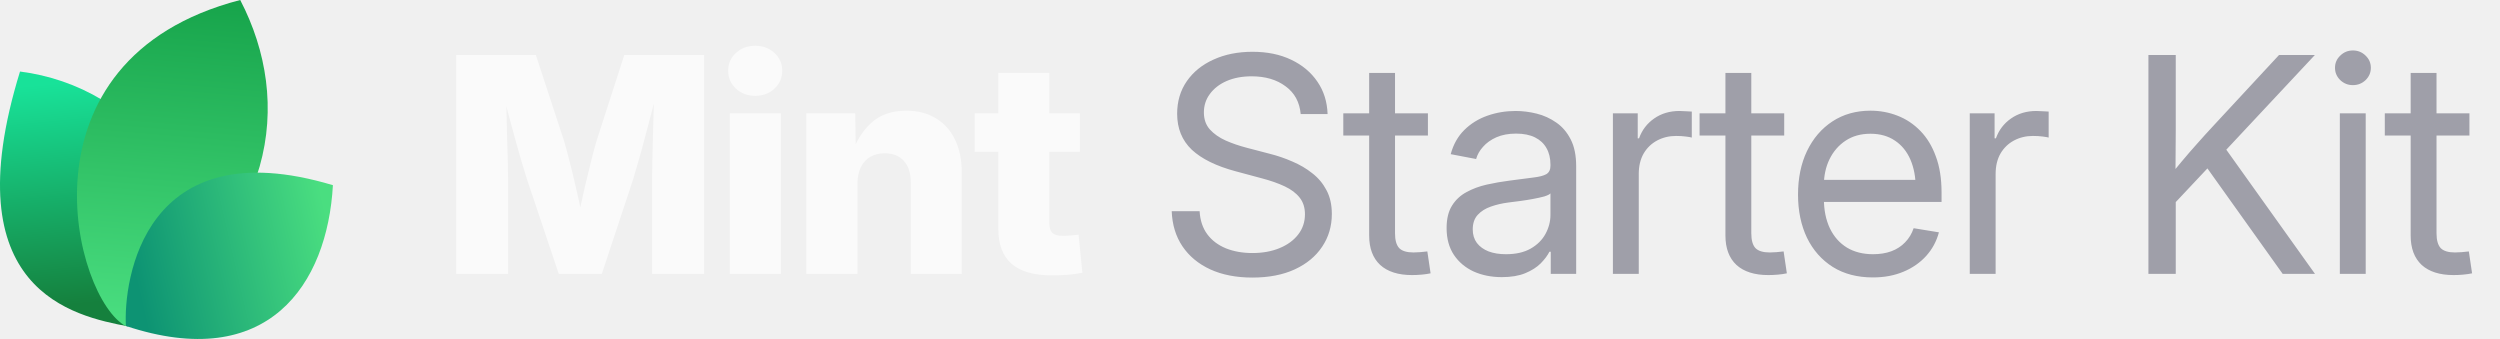
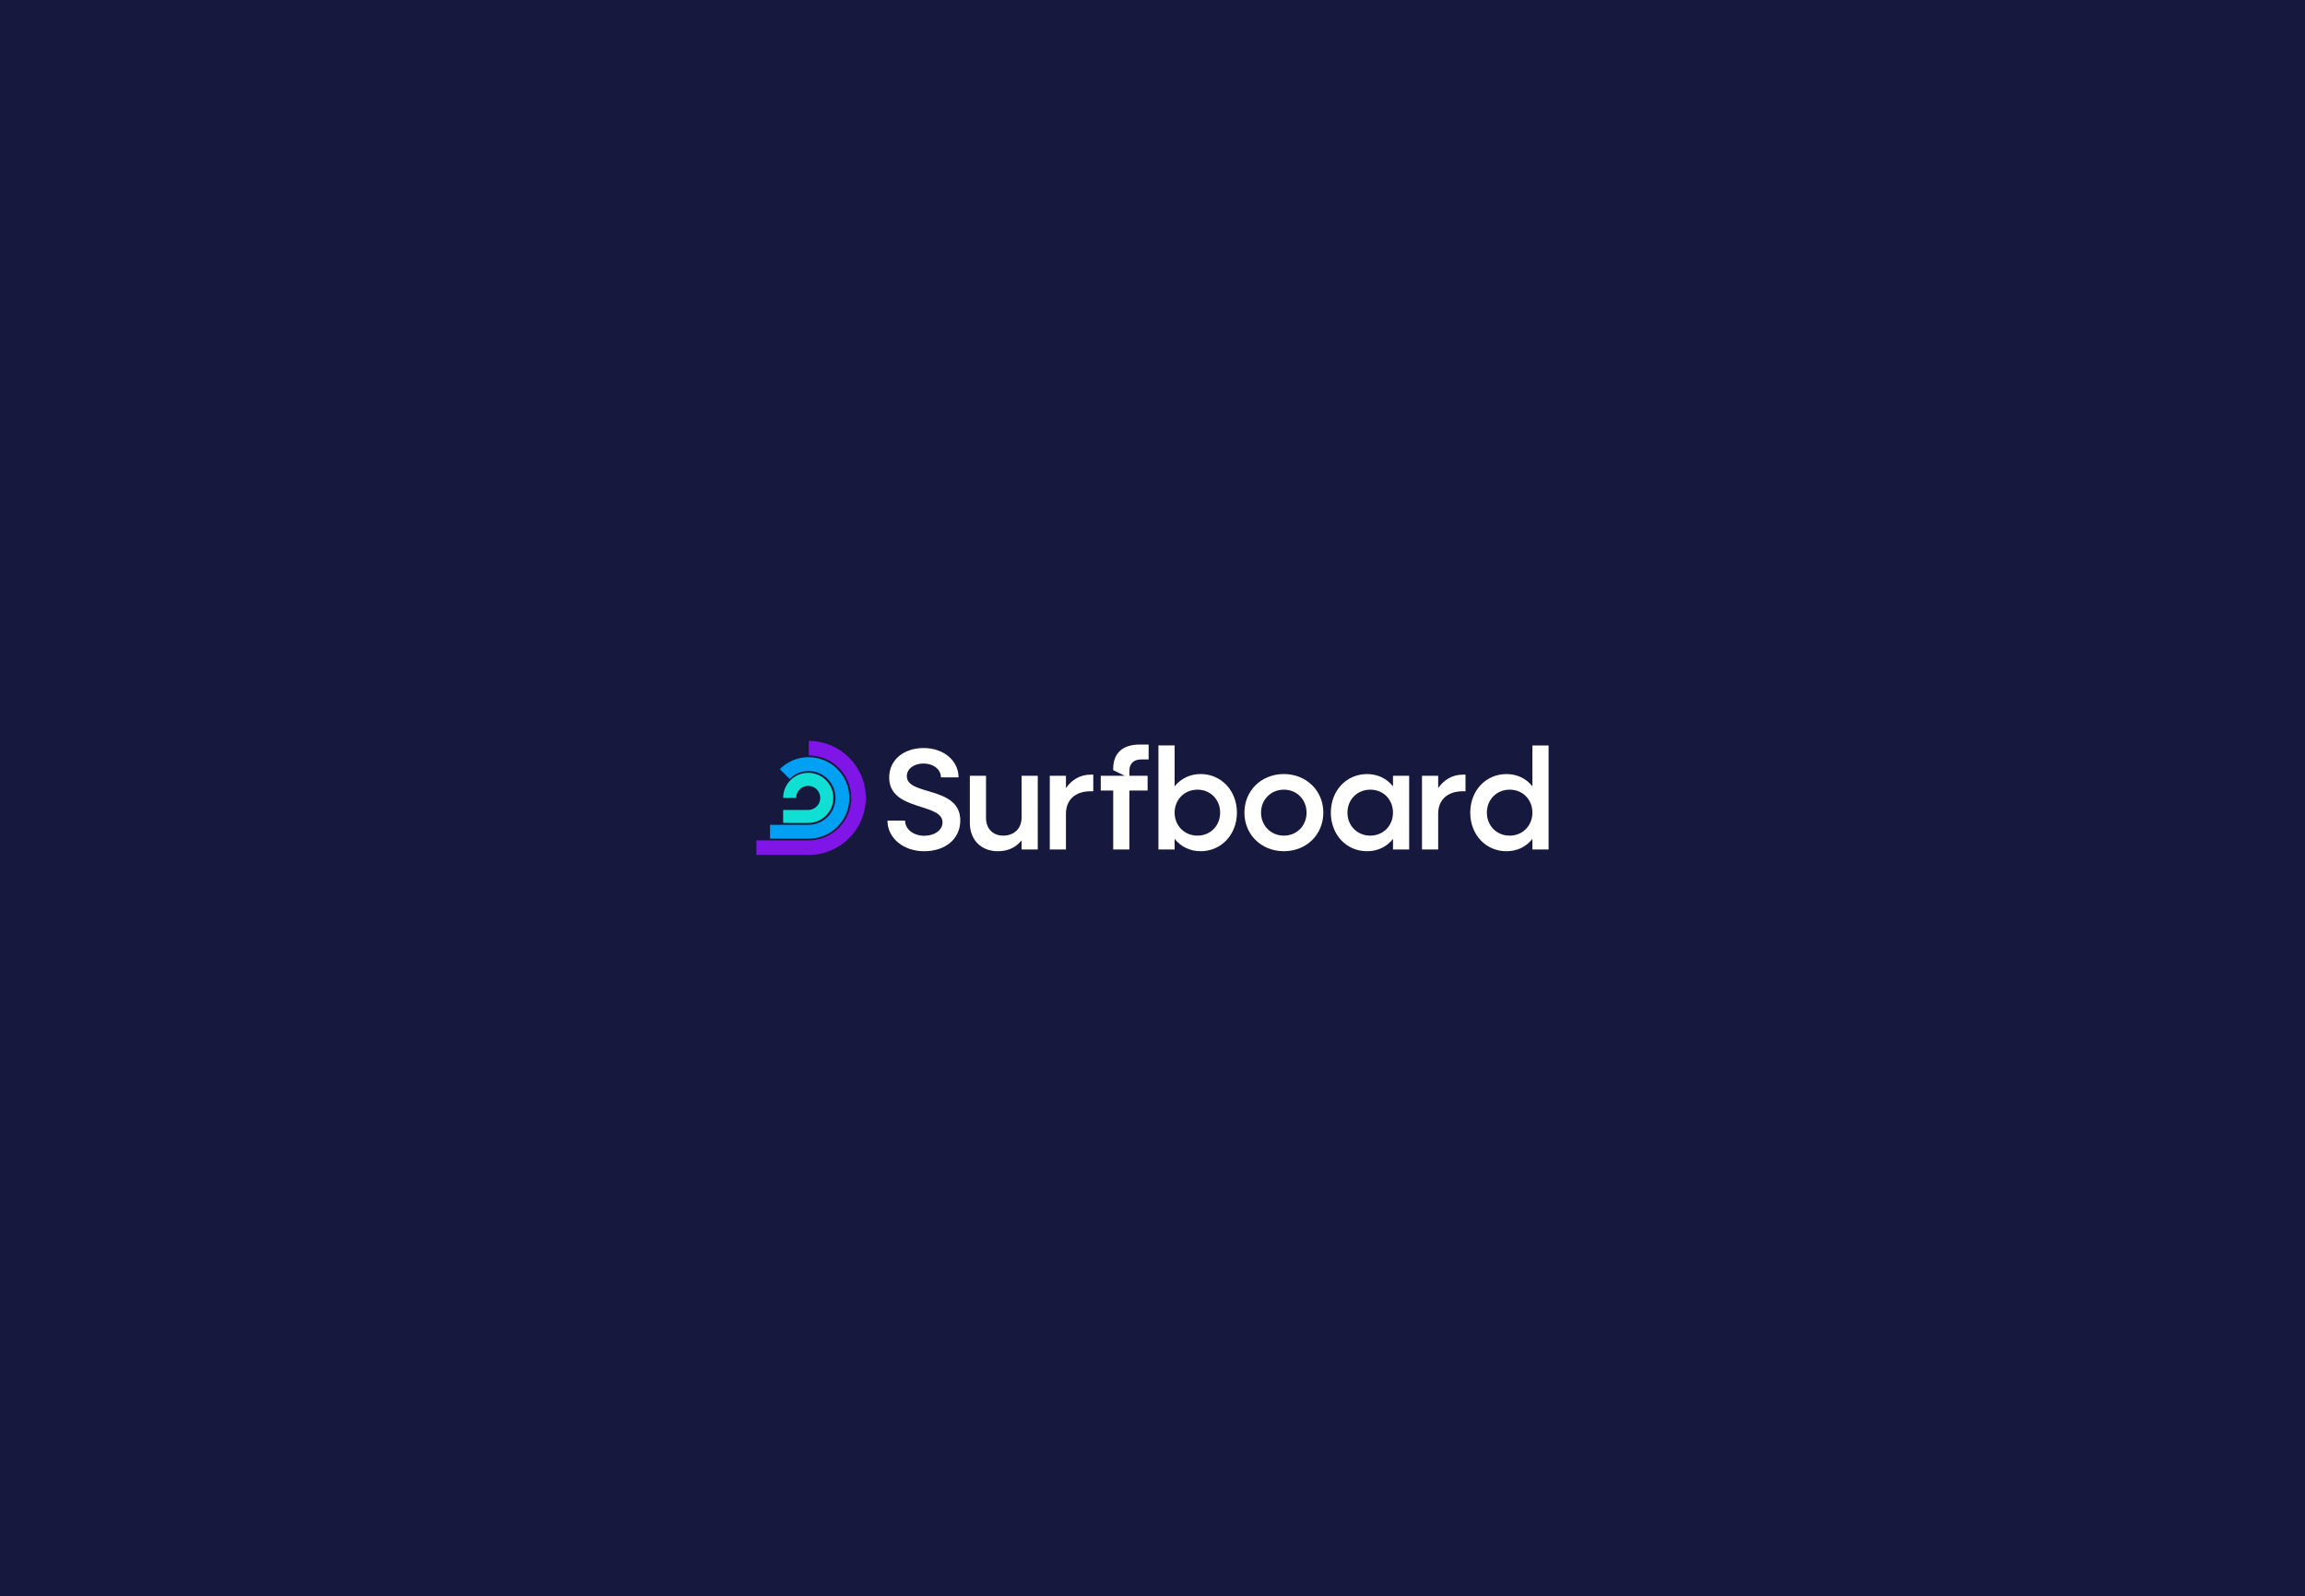
- <svg xmlns="http://www.w3.org/2000/svg" width="177" height="24" viewBox="0 0 177 24" fill="none">
-   <path d="M9.061 23.108C5.268 22.377 -3.391 20.627 1.417 5.064C9.634 6.099 16.973 14.064 9.061 23.108Z" fill="url(#paint0_linear_17557_2145)" />
-   <path d="M8.919 23.094C5.276 21.222 0.784 4.209 17.007 0C20.757 7.193 19.621 16.545 8.919 23.094Z" fill="url(#paint1_linear_17557_2145)" />
-   <path d="M8.914 23.079C8.735 19.882 10.159 9.085 23.57 13.111C23.181 20.123 18.984 26.418 8.914 23.079Z" fill="url(#paint2_linear_17557_2145)" />
-   <path d="M32.301 19.392V3.894H37.938L39.925 9.948C40.036 10.315 40.164 10.787 40.31 11.362C40.462 11.938 40.611 12.552 40.757 13.204C40.91 13.855 41.048 14.483 41.173 15.086C41.305 15.682 41.412 16.192 41.495 16.615H40.695C40.771 16.192 40.871 15.682 40.996 15.086C41.128 14.49 41.267 13.866 41.412 13.214C41.565 12.562 41.714 11.948 41.86 11.373C42.005 10.79 42.133 10.315 42.244 9.948L44.2 3.894H49.848V19.392H46.166V12.704C46.166 12.357 46.173 11.917 46.187 11.383C46.2 10.849 46.214 10.27 46.228 9.646C46.249 9.022 46.266 8.391 46.28 7.753C46.301 7.115 46.311 6.519 46.311 5.964H46.623C46.485 6.561 46.332 7.181 46.166 7.826C45.999 8.471 45.833 9.102 45.666 9.719C45.507 10.336 45.351 10.901 45.198 11.414C45.053 11.928 44.928 12.357 44.824 12.704L42.608 19.392H39.561L37.314 12.704C37.203 12.357 37.072 11.928 36.919 11.414C36.773 10.901 36.614 10.34 36.441 9.729C36.274 9.112 36.104 8.481 35.931 7.836C35.764 7.192 35.608 6.567 35.463 5.964H35.827C35.834 6.512 35.844 7.105 35.858 7.743C35.872 8.374 35.886 9.005 35.9 9.636C35.92 10.26 35.938 10.839 35.952 11.373C35.965 11.907 35.972 12.351 35.972 12.704V19.392H32.301ZM51.668 19.392V8.024H55.288V19.392H51.668ZM53.468 6.786C52.927 6.786 52.473 6.616 52.105 6.276C51.738 5.93 51.554 5.507 51.554 5.007C51.554 4.508 51.738 4.088 52.105 3.749C52.473 3.409 52.927 3.239 53.468 3.239C54.009 3.239 54.463 3.409 54.83 3.749C55.198 4.082 55.382 4.501 55.382 5.007C55.382 5.507 55.198 5.93 54.83 6.276C54.463 6.616 54.009 6.786 53.468 6.786ZM60.708 13.027V19.392H57.088V8.024H60.551L60.593 10.967H60.281C60.593 10.024 61.061 9.268 61.685 8.7C62.309 8.124 63.138 7.836 64.171 7.836C64.975 7.836 65.672 8.017 66.262 8.377C66.851 8.731 67.302 9.234 67.614 9.885C67.933 10.537 68.092 11.307 68.092 12.194V19.392H64.483V12.912C64.483 12.26 64.32 11.754 63.994 11.394C63.675 11.033 63.221 10.853 62.632 10.853C62.25 10.853 61.914 10.936 61.623 11.102C61.332 11.269 61.106 11.515 60.947 11.841C60.787 12.16 60.708 12.555 60.708 13.027ZM76.456 8.024V10.749H69.008V8.024H76.456ZM70.683 5.163H74.292V15.783C74.292 16.102 74.361 16.334 74.5 16.48C74.646 16.625 74.899 16.698 75.259 16.698C75.405 16.698 75.596 16.688 75.831 16.667C76.074 16.646 76.251 16.629 76.362 16.615L76.632 19.309C76.313 19.378 75.963 19.427 75.582 19.455C75.207 19.482 74.836 19.496 74.469 19.496C73.2 19.496 72.25 19.222 71.619 18.674C70.995 18.127 70.683 17.308 70.683 16.22V5.163Z" fill="#FAFAFA" />
-   <path d="M88.667 19.652C87.523 19.652 86.528 19.458 85.682 19.07C84.843 18.681 84.188 18.137 83.716 17.437C83.245 16.736 82.992 15.908 82.957 14.951H84.933C84.968 15.596 85.148 16.14 85.474 16.584C85.8 17.021 86.24 17.354 86.795 17.582C87.35 17.804 87.974 17.915 88.667 17.915C89.388 17.915 90.026 17.801 90.581 17.572C91.143 17.343 91.583 17.024 91.902 16.615C92.228 16.199 92.391 15.717 92.391 15.169C92.391 14.698 92.266 14.306 92.017 13.994C91.767 13.675 91.413 13.408 90.956 13.193C90.498 12.978 89.954 12.787 89.323 12.621L87.502 12.132C86.123 11.765 85.082 11.255 84.382 10.603C83.689 9.944 83.342 9.095 83.342 8.055C83.342 7.174 83.571 6.404 84.028 5.746C84.486 5.087 85.117 4.577 85.921 4.217C86.726 3.849 87.645 3.666 88.678 3.666C89.718 3.666 90.63 3.853 91.413 4.227C92.204 4.602 92.824 5.122 93.275 5.787C93.726 6.446 93.965 7.209 93.993 8.076H92.089C92.013 7.23 91.656 6.574 91.018 6.11C90.387 5.638 89.586 5.403 88.615 5.403C87.95 5.403 87.36 5.513 86.847 5.735C86.341 5.957 85.946 6.262 85.661 6.651C85.377 7.032 85.235 7.469 85.235 7.961C85.235 8.447 85.377 8.849 85.661 9.168C85.946 9.48 86.317 9.74 86.774 9.948C87.232 10.149 87.724 10.319 88.251 10.457L89.884 10.884C90.439 11.023 90.977 11.206 91.496 11.435C92.023 11.657 92.495 11.934 92.911 12.267C93.334 12.593 93.67 12.995 93.92 13.474C94.17 13.945 94.294 14.504 94.294 15.149C94.294 16.015 94.066 16.788 93.608 17.468C93.157 18.148 92.512 18.681 91.673 19.07C90.834 19.458 89.832 19.652 88.667 19.652ZM101.097 8.024V9.594H95.106V8.024H101.097ZM96.937 5.163H98.767V16.521C98.767 17 98.865 17.347 99.059 17.562C99.26 17.77 99.6 17.874 100.078 17.874C100.21 17.874 100.366 17.867 100.546 17.853C100.733 17.832 100.903 17.815 101.056 17.801L101.285 19.351C101.097 19.392 100.886 19.423 100.65 19.444C100.414 19.465 100.189 19.475 99.974 19.475C98.996 19.475 98.244 19.236 97.717 18.758C97.197 18.272 96.937 17.579 96.937 16.677V5.163ZM106.33 19.621C105.595 19.621 104.932 19.489 104.343 19.226C103.754 18.955 103.285 18.564 102.939 18.05C102.592 17.53 102.419 16.896 102.419 16.147C102.419 15.495 102.547 14.965 102.804 14.556C103.06 14.146 103.403 13.828 103.833 13.599C104.263 13.363 104.742 13.186 105.269 13.068C105.796 12.95 106.333 12.857 106.881 12.787C107.574 12.69 108.132 12.617 108.555 12.569C108.978 12.52 109.287 12.441 109.481 12.33C109.675 12.212 109.772 12.014 109.772 11.737V11.654C109.772 11.203 109.679 10.815 109.492 10.489C109.311 10.163 109.041 9.91 108.68 9.729C108.32 9.549 107.872 9.459 107.338 9.459C106.805 9.459 106.34 9.546 105.945 9.719C105.556 9.892 105.241 10.118 104.998 10.395C104.755 10.665 104.593 10.953 104.509 11.258L102.71 10.915C102.897 10.222 103.22 9.65 103.677 9.199C104.135 8.748 104.679 8.412 105.31 8.19C105.941 7.968 106.607 7.857 107.307 7.857C107.8 7.857 108.295 7.92 108.795 8.044C109.301 8.169 109.765 8.381 110.188 8.679C110.611 8.97 110.951 9.369 111.208 9.875C111.464 10.374 111.593 11.005 111.593 11.768V19.392H109.793V17.822H109.7C109.568 18.085 109.363 18.359 109.086 18.643C108.809 18.921 108.444 19.153 107.994 19.34C107.543 19.527 106.988 19.621 106.33 19.621ZM106.621 17.998C107.321 17.998 107.904 17.867 108.368 17.603C108.84 17.333 109.19 16.986 109.419 16.563C109.654 16.133 109.772 15.682 109.772 15.211V13.692C109.703 13.769 109.554 13.841 109.325 13.911C109.096 13.973 108.829 14.032 108.524 14.088C108.226 14.143 107.921 14.192 107.609 14.233C107.304 14.275 107.033 14.309 106.798 14.337C106.354 14.393 105.938 14.49 105.549 14.628C105.168 14.76 104.86 14.954 104.624 15.211C104.388 15.467 104.27 15.811 104.27 16.241C104.27 16.615 104.367 16.934 104.561 17.198C104.762 17.461 105.04 17.662 105.393 17.801C105.747 17.933 106.156 17.998 106.621 17.998ZM114.193 19.392V8.024H115.951V9.792H116.045C116.253 9.209 116.61 8.741 117.116 8.388C117.622 8.034 118.219 7.857 118.905 7.857C119.058 7.857 119.217 7.864 119.384 7.878C119.55 7.885 119.682 7.892 119.779 7.899V9.74C119.716 9.719 119.578 9.695 119.363 9.667C119.155 9.639 118.922 9.625 118.666 9.625C118.174 9.625 117.726 9.733 117.324 9.948C116.922 10.163 116.603 10.471 116.367 10.874C116.138 11.276 116.024 11.758 116.024 12.319V19.392H114.193ZM126.322 8.024V9.594H120.33V8.024H126.322ZM122.161 5.163H123.992V16.521C123.992 17 124.089 17.347 124.283 17.562C124.484 17.77 124.824 17.874 125.302 17.874C125.434 17.874 125.59 17.867 125.77 17.853C125.958 17.832 126.127 17.815 126.28 17.801L126.509 19.351C126.322 19.392 126.11 19.423 125.874 19.444C125.639 19.465 125.413 19.475 125.198 19.475C124.221 19.475 123.468 19.236 122.941 18.758C122.421 18.272 122.161 17.579 122.161 16.677V5.163ZM132.604 19.642C131.502 19.642 130.555 19.396 129.765 18.903C128.974 18.404 128.364 17.714 127.934 16.834C127.511 15.946 127.3 14.927 127.3 13.775C127.3 12.611 127.511 11.584 127.934 10.697C128.364 9.802 128.964 9.102 129.734 8.596C130.51 8.089 131.408 7.836 132.428 7.836C133.1 7.836 133.738 7.954 134.341 8.19C134.952 8.426 135.489 8.783 135.954 9.261C136.425 9.74 136.793 10.343 137.056 11.071C137.327 11.792 137.462 12.645 137.462 13.63V14.296H128.433V12.735H136.463L135.631 13.297C135.631 12.541 135.506 11.876 135.257 11.3C135.007 10.725 134.643 10.277 134.165 9.958C133.686 9.632 133.107 9.469 132.428 9.469C131.748 9.469 131.162 9.632 130.67 9.958C130.177 10.284 129.796 10.725 129.526 11.279C129.262 11.827 129.13 12.441 129.13 13.12V14.046C129.13 14.864 129.273 15.572 129.557 16.168C129.841 16.757 130.243 17.211 130.763 17.53C131.283 17.842 131.901 17.998 132.615 17.998C133.093 17.998 133.523 17.929 133.905 17.79C134.293 17.645 134.619 17.433 134.882 17.156C135.153 16.879 135.354 16.546 135.486 16.157L137.275 16.449C137.108 17.08 136.81 17.634 136.38 18.113C135.95 18.591 135.413 18.966 134.768 19.236C134.123 19.507 133.402 19.642 132.604 19.642ZM139.459 19.392V8.024H141.217V9.792H141.311C141.519 9.209 141.876 8.741 142.382 8.388C142.888 8.034 143.485 7.857 144.171 7.857C144.324 7.857 144.483 7.864 144.649 7.878C144.816 7.885 144.948 7.892 145.045 7.899V9.74C144.982 9.719 144.844 9.695 144.629 9.667C144.421 9.639 144.188 9.625 143.932 9.625C143.439 9.625 142.992 9.733 142.59 9.948C142.188 10.163 141.869 10.471 141.633 10.874C141.404 11.276 141.29 11.758 141.29 12.319V19.392H139.459ZM153.429 14.961V12.715C153.783 12.257 154.136 11.82 154.49 11.404C154.844 10.981 155.204 10.565 155.572 10.156C155.939 9.74 156.314 9.327 156.695 8.918L161.355 3.894H163.893L157.277 10.967H157.184L153.429 14.961ZM152.108 19.392V3.894H154.043V9.241L154.022 12.559L154.043 13.505V19.392H152.108ZM161.615 19.392L155.967 11.477L157.173 9.969L163.903 19.392H161.615ZM165.661 19.392V8.024H167.492V19.392H165.661ZM166.587 6.027C166.24 6.027 165.942 5.909 165.692 5.673C165.443 5.43 165.318 5.139 165.318 4.799C165.318 4.459 165.443 4.172 165.692 3.936C165.942 3.693 166.24 3.572 166.587 3.572C166.934 3.572 167.232 3.693 167.482 3.936C167.731 4.172 167.856 4.459 167.856 4.799C167.856 5.139 167.731 5.43 167.482 5.673C167.232 5.909 166.934 6.027 166.587 6.027ZM174.836 8.024V9.594H168.844V8.024H174.836ZM170.675 5.163H172.506V16.521C172.506 17 172.603 17.347 172.797 17.562C172.998 17.77 173.338 17.874 173.816 17.874C173.948 17.874 174.104 17.867 174.284 17.853C174.472 17.832 174.641 17.815 174.794 17.801L175.023 19.351C174.836 19.392 174.624 19.423 174.388 19.444C174.153 19.465 173.927 19.475 173.712 19.475C172.735 19.475 171.982 19.236 171.455 18.758C170.935 18.272 170.675 17.579 170.675 16.677V5.163Z" fill="#9F9FA9" />
+ <svg xmlns="http://www.w3.org/2000/svg" id="_Слой_1" data-name="Слой 1" viewBox="0 0 1300 900">
  <defs>
-     <linearGradient id="paint0_linear_17557_2145" x1="3.776" y1="5.916" x2="5.232" y2="21.559" gradientUnits="userSpaceOnUse">
-       <stop stop-color="#18E299" />
-       <stop offset="1" stop-color="#15803D" />
-     </linearGradient>
-     <linearGradient id="paint1_linear_17557_2145" x1="12.171" y1="-0.718" x2="10.19" y2="22.983" gradientUnits="userSpaceOnUse">
-       <stop stop-color="#16A34A" />
-       <stop offset="1" stop-color="#4ADE80" />
-     </linearGradient>
-     <linearGradient id="paint2_linear_17557_2145" x1="23.133" y1="15.353" x2="9.338" y2="18.52" gradientUnits="userSpaceOnUse">
-       <stop stop-color="#4ADE80" />
-       <stop offset="1" stop-color="#0D9373" />
-     </linearGradient>
+     <style>
+       .cls-1 {
+         fill: #8015e8;
+       }
+ 
+       .cls-2 {
+         fill: #16183d;
+       }
+ 
+       .cls-3 {
+         fill: #fff;
+       }
+ 
+       .cls-4 {
+         fill: #00a1f2;
+       }
+ 
+       .cls-5 {
+         fill: #10e0d4;
+       }
+     </style>
  </defs>
+   <rect class="cls-2" x="-50.96" y="-38.53" width="1409.36" height="980.43" />
+   <g>
+     <g>
+       <path class="cls-3" d="M511.44,437.78c0-4.4,4.32-7.17,9.37-7.17,5.63,0,9.87,3.34,9.87,7.82h9.94c0-9.45-8.48-16.55-19.64-16.55s-19.48,6.53-19.48,16.63c0,19.16,30.07,14.1,30.07,25.27,0,4.48-4.56,7.58-10.27,7.58-6.11,0-10.84-3.67-10.84-8.56h-9.94c0,9.78,8.88,17.28,20.7,17.28s20.38-6.84,20.38-17.36c0-19.56-30.16-13.77-30.16-24.94Z" />
+       <path class="cls-3" d="M576.16,437.53v23.64c0,6.03-4.16,10.11-10.35,10.11-5.87,0-9.7-3.99-9.7-9.94v-23.81h-9.13v26.5c0,9.7,6.36,16.05,15.89,16.05,5.55,0,10.11-2.12,13.29-6.11v5.13h9.13v-41.57h-9.13Z" />
+       <path class="cls-3" d="M615.13,436.88c-5.87,0-10.67,2.86-13.94,7.58v-6.93h-9.12v41.57h9.12v-20.21c0-7.66,5.14-12.63,13.94-12.63h1.47v-9.38h-1.47Z" />
+       <path class="cls-3" d="M636.96,434.68v2.84h10.28v8.31h-10.28v33.27h-9.12v-33.27h-7.02v-8.31h13.5l-6.48-3.16v-.74c0-8.81,5.22-13.7,14.91-13.7h5.06v8.4h-4.24c-4.15,0-6.61,2.36-6.61,6.36Z" />
+       <path class="cls-3" d="M677.15,436.55c-6.11,0-11.17,2.61-14.67,6.92v-23.06h-9.13v58.68h9.13v-5.95c3.5,4.32,8.56,6.93,14.67,6.93,11.65,0,20.46-9.37,20.46-21.76s-8.81-21.76-20.46-21.76ZM675.36,471.28c-7.34,0-12.88-5.62-12.88-12.96s5.54-12.96,12.88-12.96,12.79,5.62,12.79,12.96-5.46,12.96-12.79,12.96Z" />
+       <path class="cls-3" d="M724.09,436.55c-12.71,0-22.25,9.37-22.25,21.76s9.54,21.76,22.25,21.76,22.26-9.37,22.26-21.76-9.62-21.76-22.26-21.76ZM724.09,471.28c-7.33,0-12.87-5.62-12.87-12.96s5.54-12.96,12.87-12.96,12.8,5.62,12.8,12.96-5.46,12.96-12.8,12.96Z" />
+       <path class="cls-3" d="M785.63,437.53v5.95c-3.42-4.31-8.48-6.92-14.59-6.92-11.74,0-20.46,9.37-20.46,21.76s8.72,21.76,20.46,21.76c6.11,0,11.17-2.61,14.59-6.93v5.95h9.13v-41.57h-9.13ZM772.83,471.28c-7.41,0-12.88-5.62-12.88-12.96s5.47-12.96,12.88-12.96,12.8,5.62,12.8,12.96-5.46,12.96-12.8,12.96Z" />
+       <path class="cls-3" d="M825.06,436.88c-5.87,0-10.68,2.86-13.94,7.58v-6.93h-9.13v41.57h9.13v-20.21c0-7.66,5.14-12.63,13.94-12.63h1.47v-9.38h-1.47Z" />
+       <path class="cls-3" d="M864.26,420.42v23.06c-3.42-4.31-8.48-6.92-14.59-6.92-11.74,0-20.46,9.37-20.46,21.76s8.72,21.76,20.46,21.76c6.11,0,11.17-2.61,14.59-6.93v5.95h9.13v-58.68h-9.13ZM851.46,471.28c-7.41,0-12.87-5.62-12.87-12.96s5.46-12.96,12.87-12.96,12.8,5.62,12.8,12.96-5.46,12.96-12.8,12.96Z" />
+     </g>
+     <g>
+       <path class="cls-5" d="M455.84,435.85c-3.9,0-7.44,1.59-10,4.15-2.56,2.56-4.15,6.1-4.15,10h7.34c0-1.88.76-3.58,1.99-4.81,1.23-1.23,2.93-1.99,4.81-1.99,3.75,0,6.8,3.05,6.8,6.8s-3.05,6.8-6.8,6.8h-14.14v7.33l14.14.02c7.8,0,14.15-6.35,14.15-14.15s-6.35-14.15-14.15-14.15Z" />
+       <path class="cls-4" d="M456.05,427.03c-6.33,0-12.08,2.58-16.24,6.74l5.53,5.53c2.74-2.74,6.53-4.44,10.71-4.44,8.36,0,15.16,6.8,15.16,15.16s-6.8,15.16-15.16,15.16h-21.75v7.82h21.75c12.67,0,22.97-10.31,22.97-22.98s-10.31-22.97-22.97-22.97Z" />
+       <path class="cls-1" d="M456.16,417.85v8.2c13.2,0,23.95,10.74,23.95,23.95s-10.74,23.95-23.95,23.95l-29.56.02v8.18h29.56c17.73,0,32.15-14.42,32.15-32.15s-14.42-32.15-32.15-32.15Z" />
+     </g>
+   </g>
</svg>
